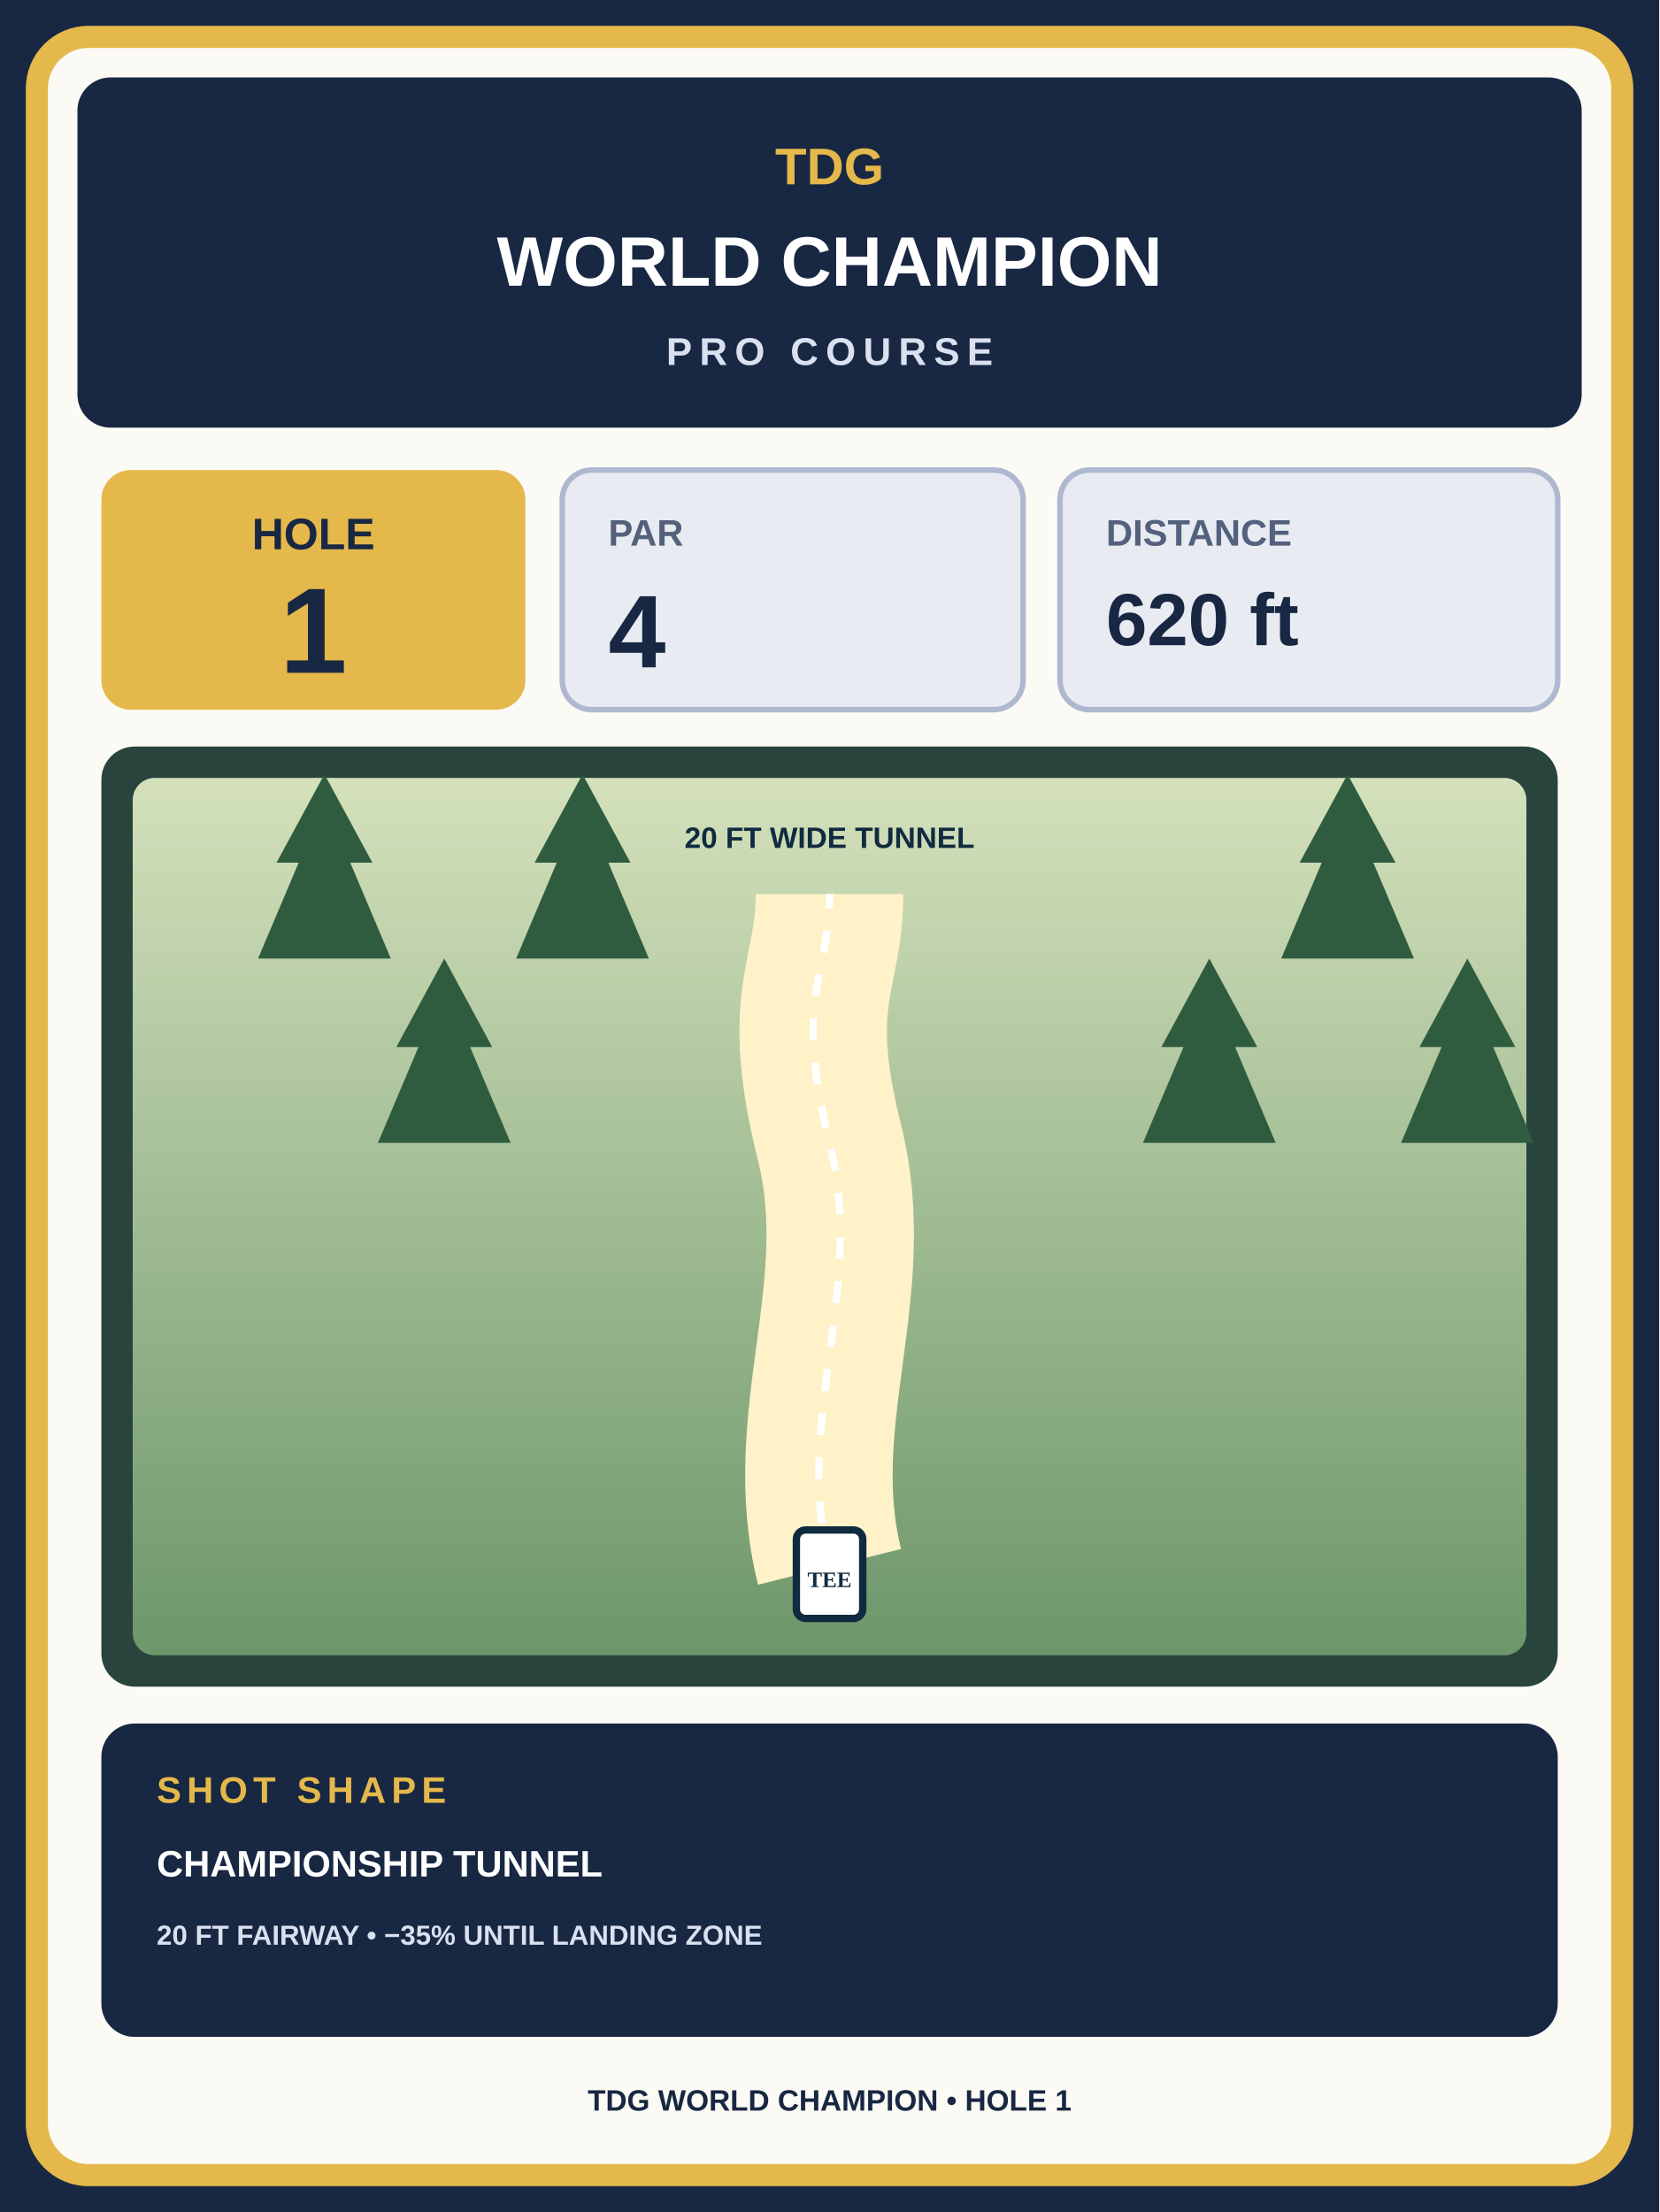
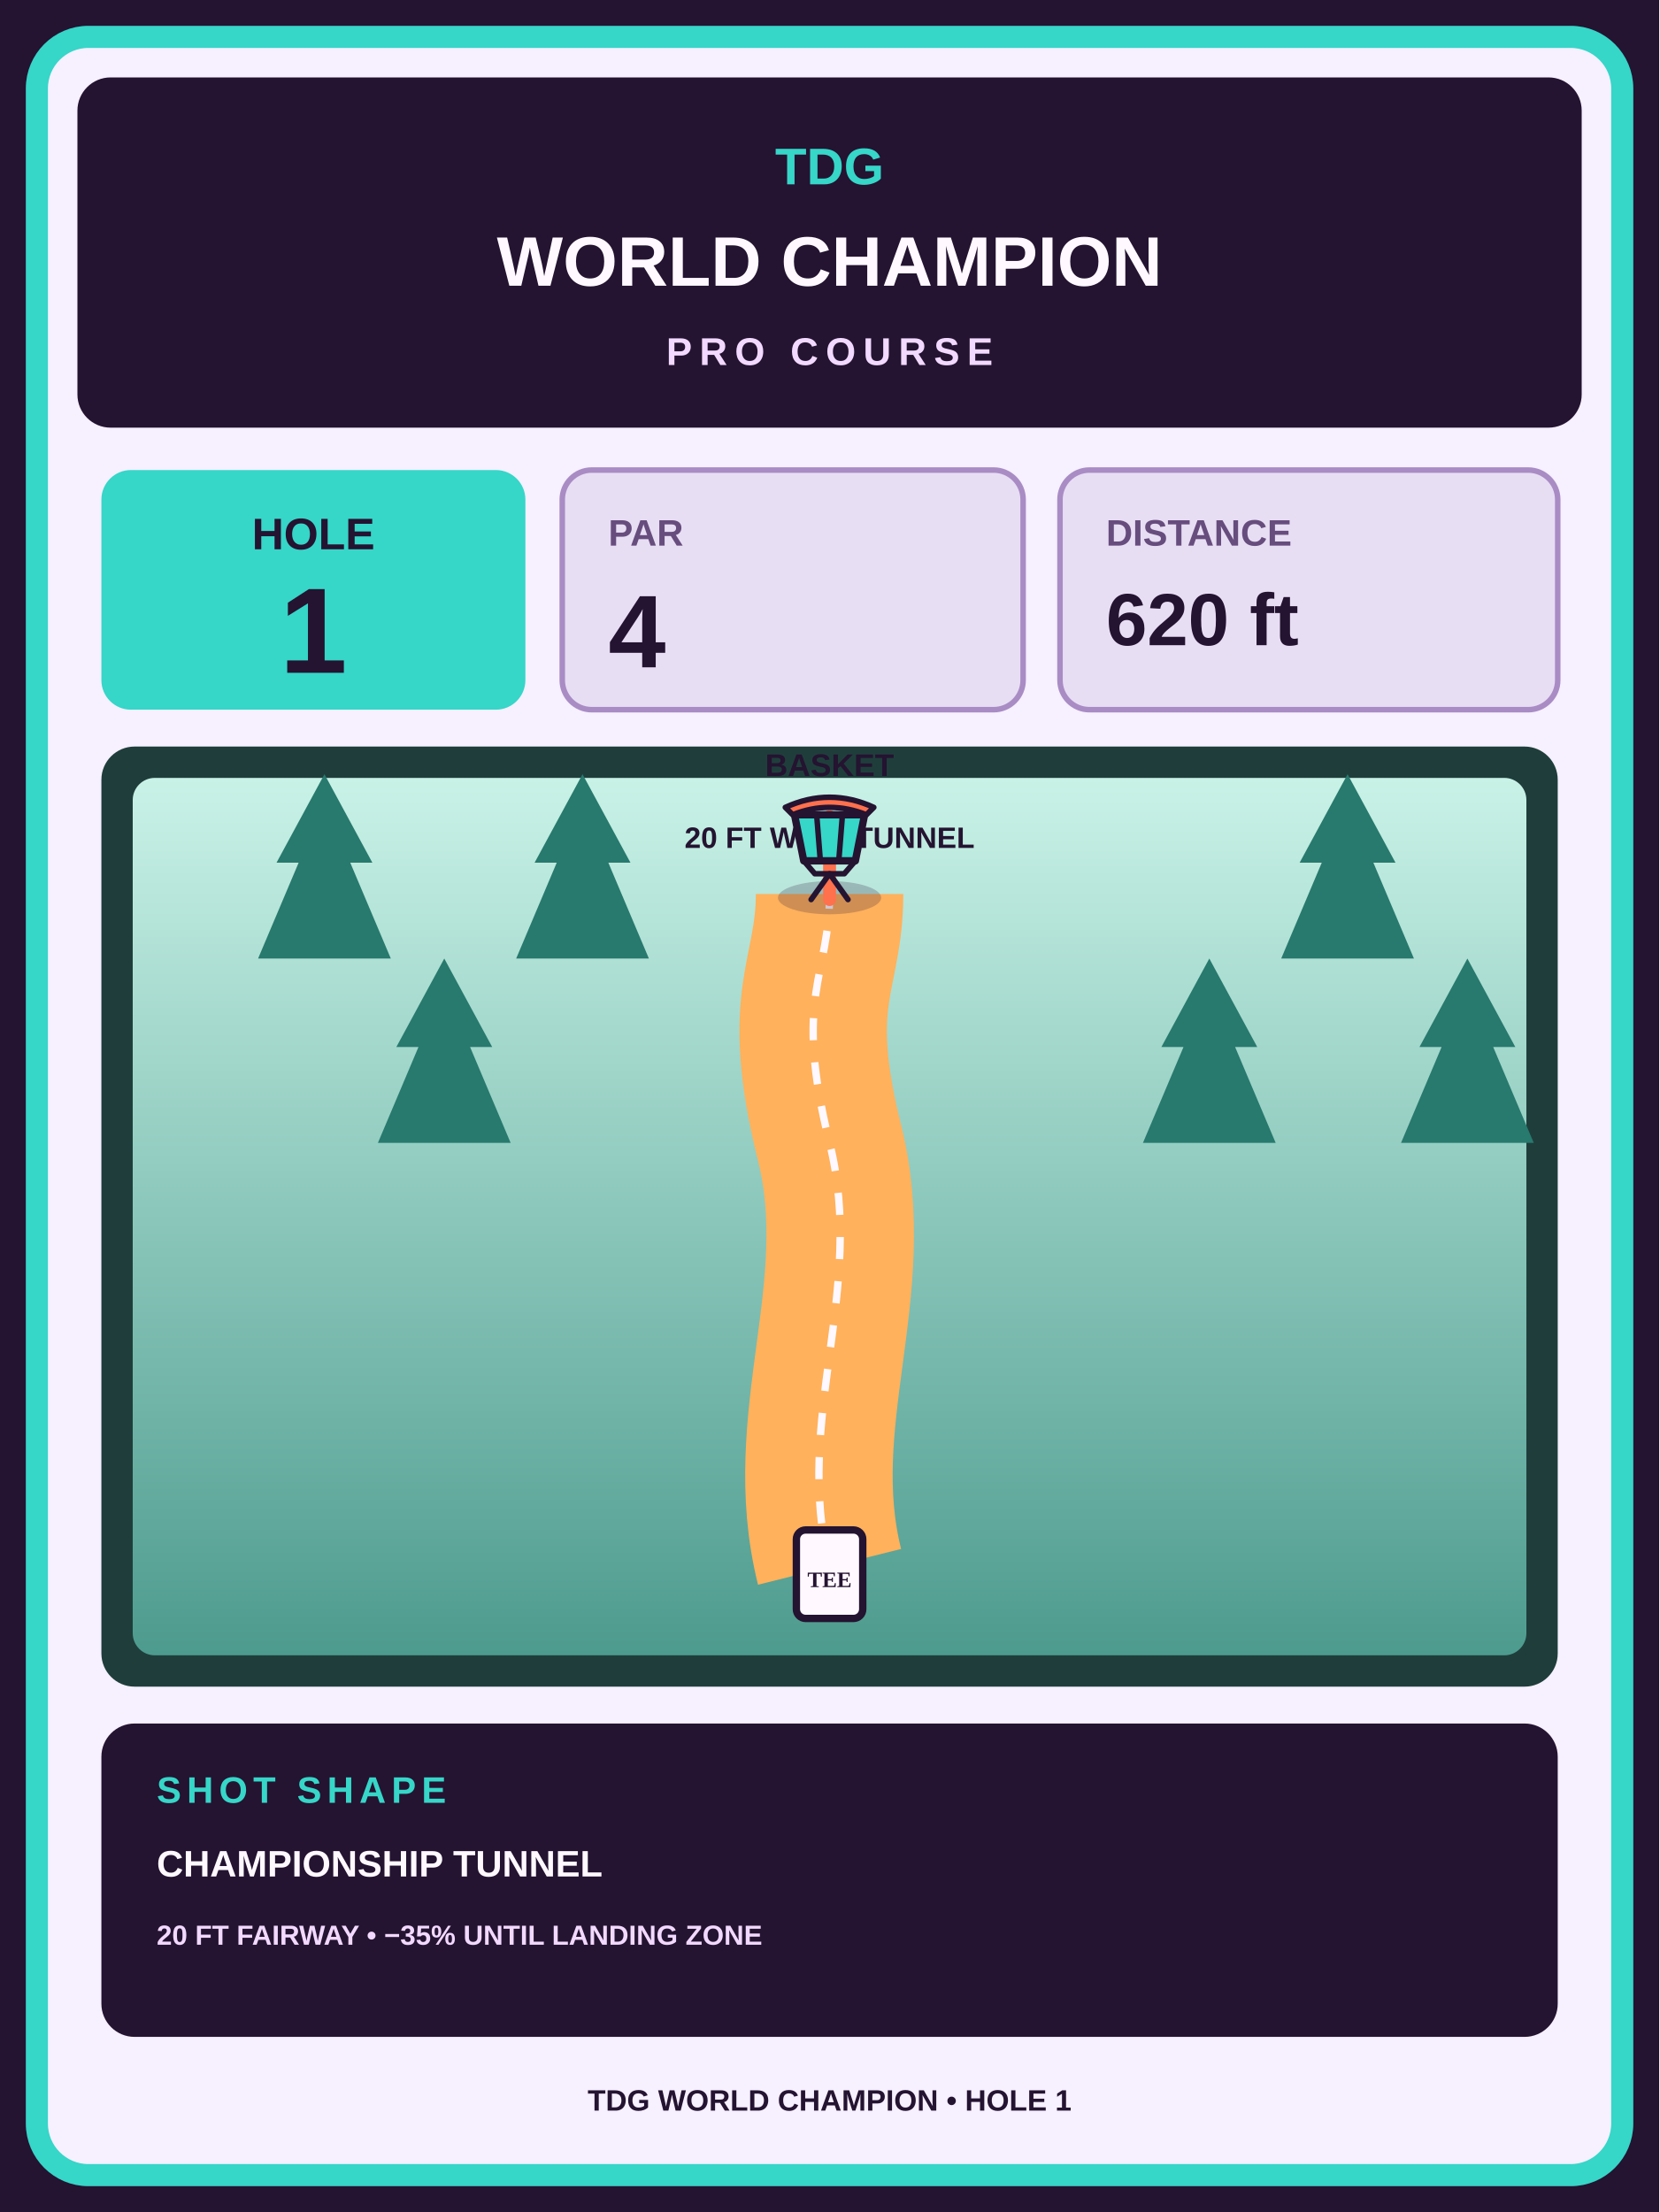
<svg xmlns="http://www.w3.org/2000/svg" viewBox="0 0 900 1200">
  <defs>
    <linearGradient id="turf" x2="0" y2="1">
-       <stop stop-color="#d4e1bb" />
-       <stop offset="1" stop-color="#6c966b" />
+       <stop stop-color="#c9f2e7" />
+       <stop offset="1" stop-color="#4d9b8e" />
    </linearGradient>
  </defs>
-   <style>.label{font-family:Arial,sans-serif;font-size:16px;font-weight:900;fill:#102b3f}.small{font-family:Arial,sans-serif;font-size:13px;font-weight:800;fill:#102b3f}</style>
-   <rect width="900" height="1200" fill="#182742" />
-   <rect x="20" y="20" width="860" height="1160" rx="28" fill="#fbfaf4" stroke="#e4b84b" stroke-width="12" />
-   <rect x="42" y="42" width="816" height="190" rx="18" fill="#182742" />
-   <text x="450" y="100" text-anchor="middle" font-family="Arial" font-size="28" font-weight="900" fill="#e4b84b">TDG</text>
-   <text x="450" y="155" text-anchor="middle" font-family="Arial" font-size="38" font-weight="900" fill="#fff">WORLD CHAMPION</text>
-   <text x="450" y="198" text-anchor="middle" font-family="Arial" font-size="21" font-weight="800" letter-spacing="4" fill="#d9e0ef">PRO COURSE</text>
-   <rect x="55" y="255" width="230" height="130" rx="16" fill="#e4b84b" />
-   <text x="170" y="298" text-anchor="middle" font-family="Arial" font-size="24" font-weight="900" fill="#182742">HOLE</text>
-   <text x="170" y="365" text-anchor="middle" font-family="Arial" font-size="66" font-weight="900" fill="#182742">1</text>
-   <rect x="305" y="255" width="250" height="130" rx="16" fill="#e8ebf2" stroke="#aeb8cf" stroke-width="3" />
-   <text x="330" y="296" font-family="Arial" font-size="20" font-weight="800" fill="#53617d">PAR</text>
-   <text x="330" y="362" font-family="Arial" font-size="56" font-weight="900" fill="#182742">4</text>
-   <rect x="575" y="255" width="270" height="130" rx="16" fill="#e8ebf2" stroke="#aeb8cf" stroke-width="3" />
-   <text x="600" y="296" font-family="Arial" font-size="20" font-weight="800" fill="#53617d">DISTANCE</text>
-   <text x="600" y="350" font-family="Arial" font-size="40" font-weight="900" fill="#182742">620 ft</text>
-   <rect x="55" y="405" width="790" height="510" rx="18" fill="#29433d" />
+   <style>.label{font-family:Arial,sans-serif;font-size:16px;font-weight:900;fill:#241331}.small{font-family:Arial,sans-serif;font-size:13px;font-weight:800;fill:#241331}</style>
+   <rect width="900" height="1200" fill="#241331" />
+   <rect x="20" y="20" width="860" height="1160" rx="28" fill="#f6f0ff" stroke="#36d6c8" stroke-width="12" />
+   <rect x="42" y="42" width="816" height="190" rx="18" fill="#241331" />
+   <text x="450" y="100" text-anchor="middle" font-family="Arial" font-size="28" font-weight="900" fill="#36d6c8">TDG</text>
+   <text x="450" y="155" text-anchor="middle" font-family="Arial" font-size="38" font-weight="900" fill="#fff9ff">WORLD CHAMPION</text>
+   <text x="450" y="198" text-anchor="middle" font-family="Arial" font-size="21" font-weight="800" letter-spacing="4" fill="#f2d9ff">PRO COURSE</text>
+   <rect x="55" y="255" width="230" height="130" rx="16" fill="#36d6c8" />
+   <text x="170" y="298" text-anchor="middle" font-family="Arial" font-size="24" font-weight="900" fill="#241331">HOLE</text>
+   <text x="170" y="365" text-anchor="middle" font-family="Arial" font-size="66" font-weight="900" fill="#241331">1</text>
+   <rect x="305" y="255" width="250" height="130" rx="16" fill="#e8def4" stroke="#a98cc4" stroke-width="3" />
+   <text x="330" y="296" font-family="Arial" font-size="20" font-weight="800" fill="#674d7d">PAR</text>
+   <text x="330" y="362" font-family="Arial" font-size="56" font-weight="900" fill="#241331">4</text>
+   <rect x="575" y="255" width="270" height="130" rx="16" fill="#e8def4" stroke="#a98cc4" stroke-width="3" />
+   <text x="600" y="296" font-family="Arial" font-size="20" font-weight="800" fill="#674d7d">DISTANCE</text>
+   <text x="600" y="350" font-family="Arial" font-size="40" font-weight="900" fill="#241331">620 ft</text>
+   <rect x="55" y="405" width="790" height="510" rx="18" fill="#1f3e3b" />
  <rect x="72" y="422" width="756" height="476" rx="12" fill="url(#turf)" />
-   <path d="M450 850 C430 770 470 700 450 620 S450 530 450 485" stroke="#fff1c8" stroke-width="80" fill="none" />
-   <path d="M450 850 C430 770 470 700 450 620 S450 530 450 485" stroke="#fff" stroke-width="4" stroke-dasharray="12 12" fill="none" />
-   <g fill="#2f5b3f">
+   <path d="M450 850 C430 770 470 700 450 620 S450 530 450 485" stroke="#ffb15c" stroke-width="80" fill="none" />
+   <path d="M450 850 C430 770 470 700 450 620 S450 530 450 485" stroke="#fff9ff" stroke-width="4" stroke-dasharray="12 12" fill="none" />
+   <g fill="#28796e">
    <path d="M140 520 l22 -52 h-12 l26 -48 26 48 h-12 l22 52z" />
    <path d="M205 620 l22 -52 h-12 l26 -48 26 48 h-12 l22 52z" />
    <path d="M280 520 l22 -52 h-12 l26 -48 26 48 h-12 l22 52z" />
    <path d="M620 620 l22 -52 h-12 l26 -48 26 48 h-12 l22 52z" />
    <path d="M695 520 l22 -52 h-12 l26 -48 26 48 h-12 l22 52z" />
    <path d="M760 620 l22 -52 h-12 l26 -48 26 48 h-12 l22 52z" />
  </g>
  <text x="450" y="460" text-anchor="middle" class="label">20 FT WIDE TUNNEL</text>
-   <rect x="432" y="830" width="36" height="48" rx="5" fill="#fff" stroke="#102b3f" stroke-width="4" />
-   <text x="450" y="861" text-anchor="middle" font-size="12" font-weight="900" fill="#102b3f">TEE</text>
-   <rect x="55" y="935" width="790" height="170" rx="18" fill="#182742" />
-   <text x="85" y="978" font-family="Arial" font-size="20" font-weight="900" letter-spacing="3" fill="#e4b84b">SHOT SHAPE</text>
-   <text x="85" y="1018" font-family="Arial" font-size="20" font-weight="900" fill="#fff">CHAMPIONSHIP TUNNEL</text>
-   <text x="85" y="1055" font-family="Arial" font-size="15" font-weight="800" fill="#d9e0ef">20 FT FAIRWAY • −35% UNTIL LANDING ZONE</text>
-   <text x="450" y="1145" text-anchor="middle" font-family="Arial" font-size="16" font-weight="900" fill="#182742">TDG WORLD CHAMPION • HOLE 1</text>
+   <g id="basket" transform="translate(450 485)" stroke="#241331" stroke-linecap="round" stroke-linejoin="round">
+     <ellipse cx="0" cy="2" rx="28" ry="9" fill="#241331" opacity=".22" stroke="none" />
+     <path d="M0 3 V-42" stroke="#ff704d" stroke-width="7" />
+     <path d="M-19 -43 L19 -43 L14 -18 L-14 -18 Z" fill="#36d6c8" stroke-width="4" />
+     <path d="M-19 -43 L-14 -18 M-7 -43 L-5 -18 M7 -43 L5 -18 M19 -43 L14 -18 M-19 -43 Q0 -55 19 -43" fill="none" stroke-width="3" />
+     <path d="M-24 -47 Q0 -58 24 -47 L20 -43 Q0 -51 -20 -43 Z" fill="#ff704d" stroke-width="3" />
+     <path d="M-14 -18 L-8 -11 L8 -11 L14 -18" fill="none" stroke-width="3" />
+     <path d="M-10 3 L0 -11 L10 3" fill="none" stroke-width="3" />
+     <text x="0" y="-64" text-anchor="middle" font-family="Arial" font-size="17" font-weight="900" fill="#241331" stroke="none">BASKET</text>
+   </g>
+   <rect x="432" y="830" width="36" height="48" rx="5" fill="#fff9ff" stroke="#241331" stroke-width="4" />
+   <text x="450" y="861" text-anchor="middle" font-size="12" font-weight="900" fill="#241331">TEE</text>
+   <rect x="55" y="935" width="790" height="170" rx="18" fill="#241331" />
+   <text x="85" y="978" font-family="Arial" font-size="20" font-weight="900" letter-spacing="3" fill="#36d6c8">SHOT SHAPE</text>
+   <text x="85" y="1018" font-family="Arial" font-size="20" font-weight="900" fill="#fff9ff">CHAMPIONSHIP TUNNEL</text>
+   <text x="85" y="1055" font-family="Arial" font-size="15" font-weight="800" fill="#f2d9ff">20 FT FAIRWAY • −35% UNTIL LANDING ZONE</text>
+   <text x="450" y="1145" text-anchor="middle" font-family="Arial" font-size="16" font-weight="900" fill="#241331">TDG WORLD CHAMPION • HOLE 1</text>
</svg>
